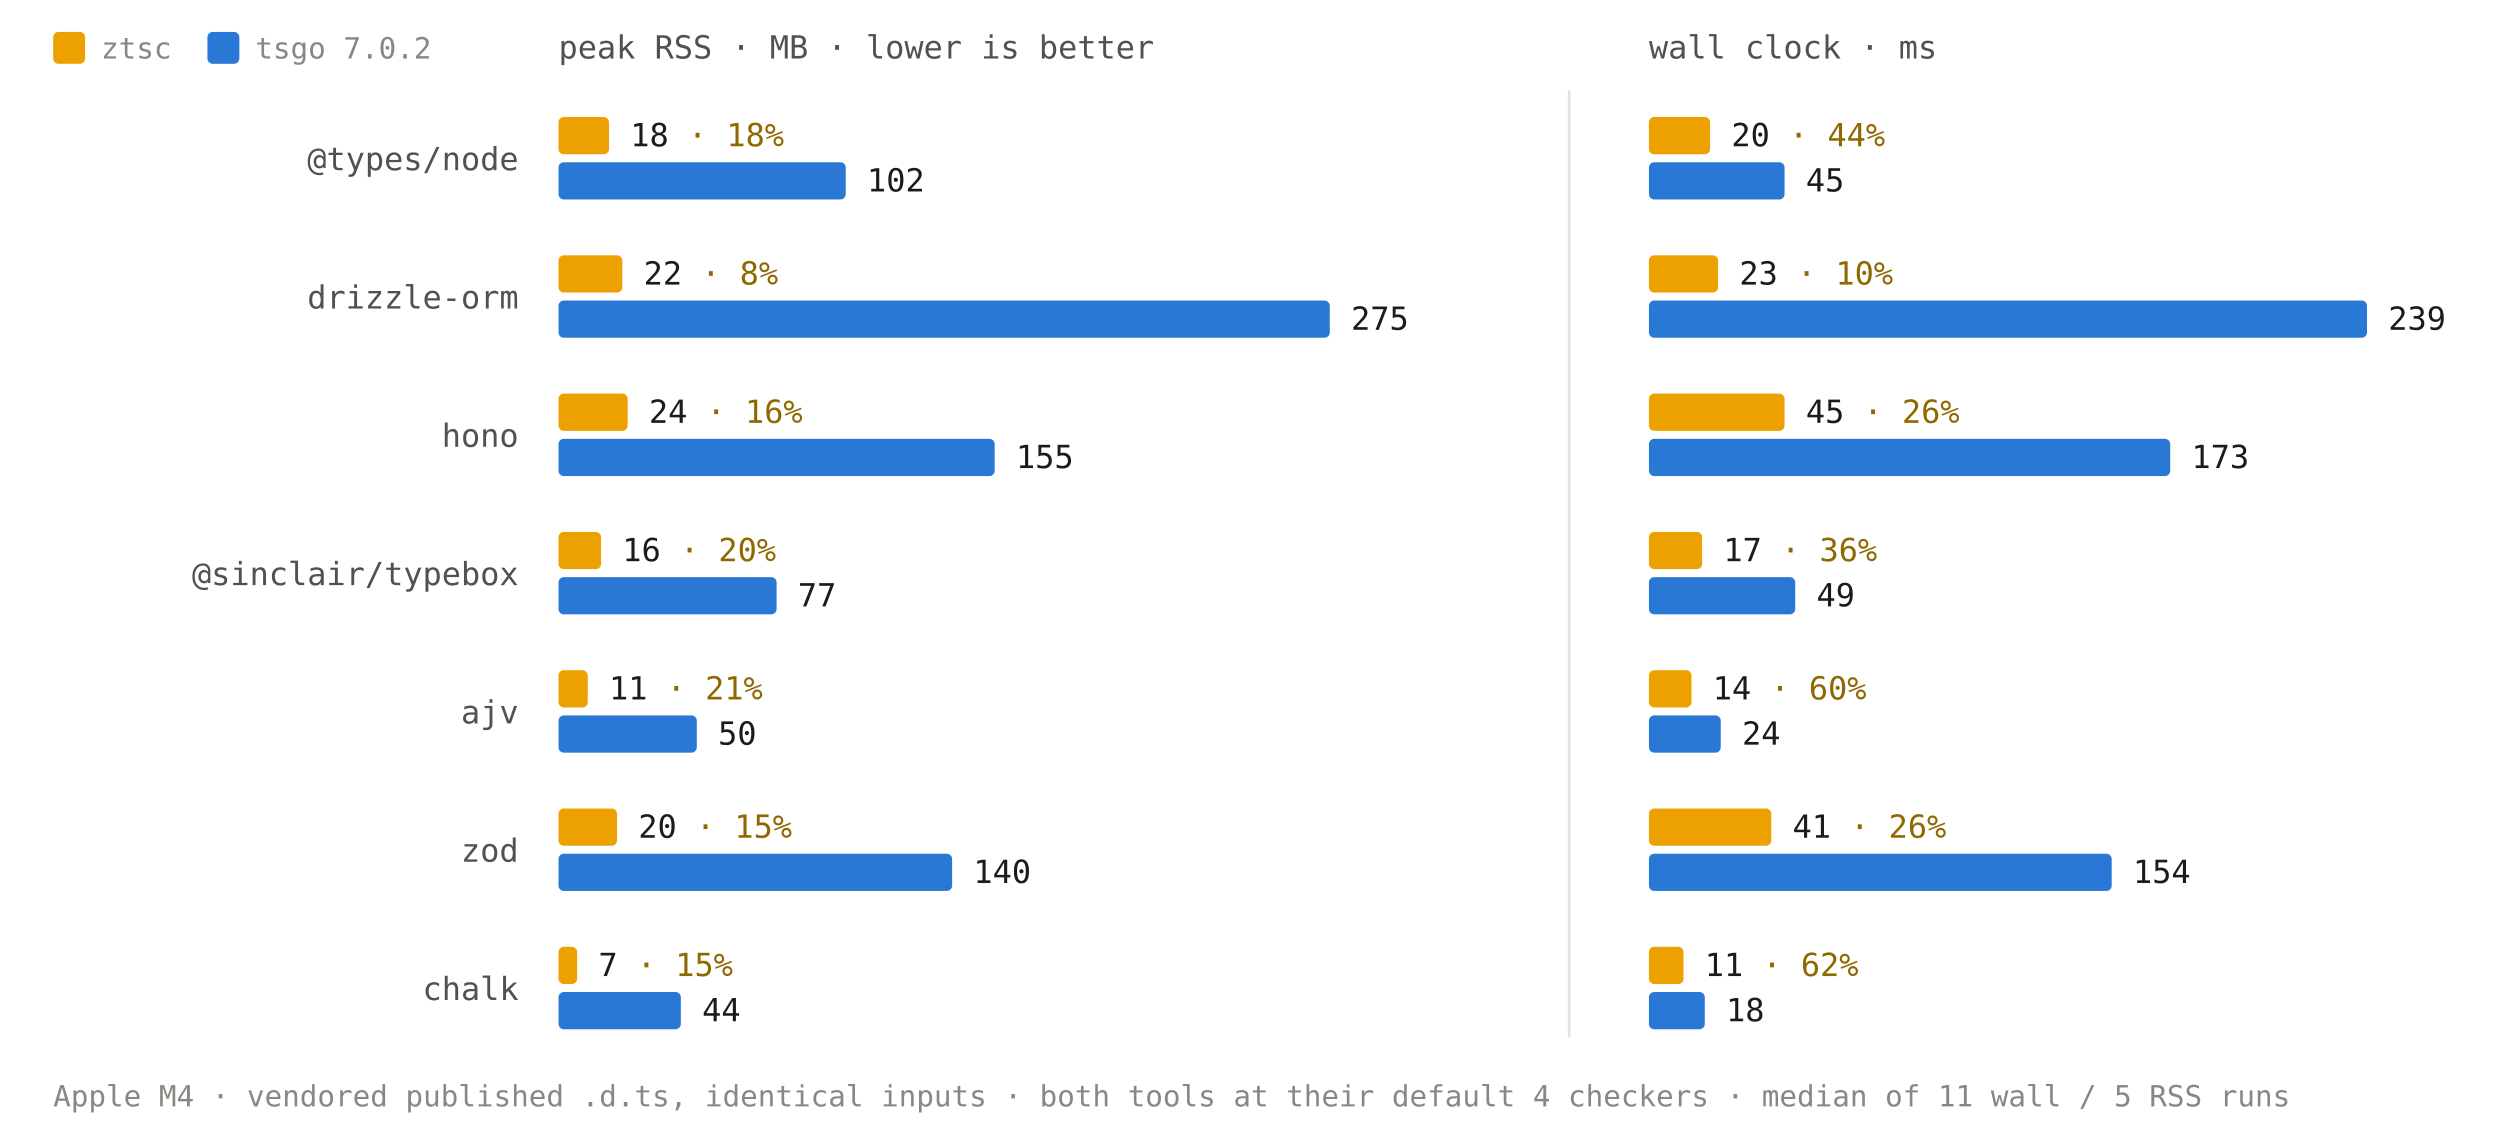
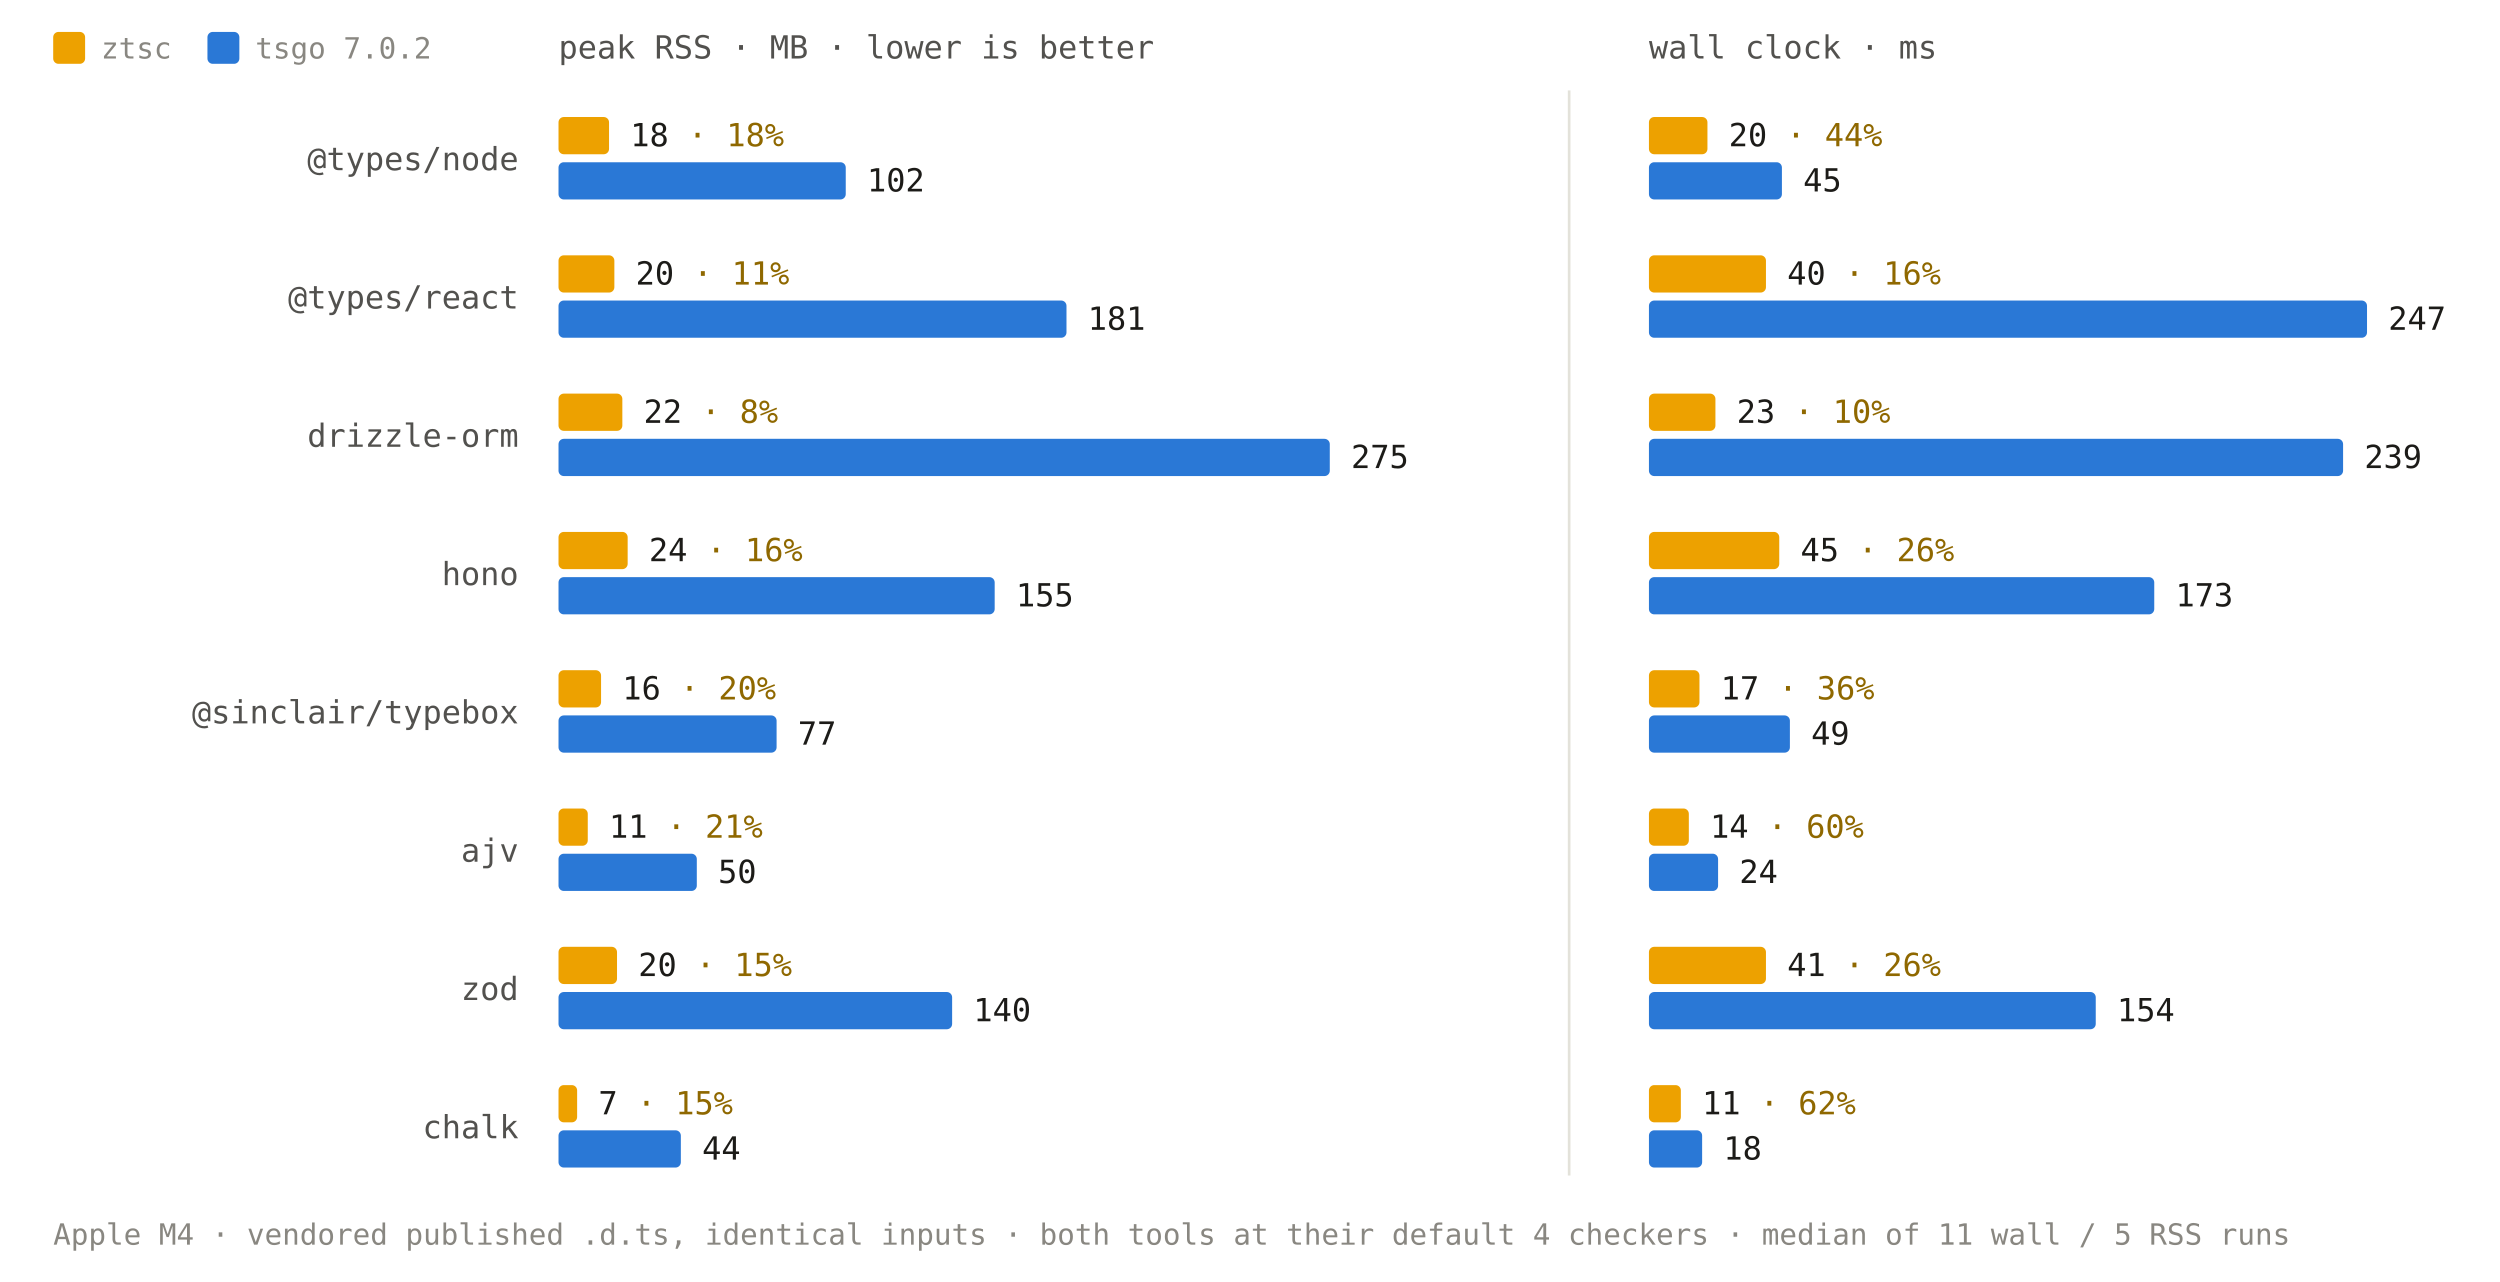
- <svg xmlns="http://www.w3.org/2000/svg" viewBox="0 0 940 430" width="940" height="430" role="img" aria-label="Two-panel grouped bar chart across seven real packages at the default four checkers. Left panel, peak resident memory: ztsc uses 7 to 24 megabytes, tsgo 44 to 275 megabytes — ztsc is 8 to 21 percent of tsgo on every package. Right panel, wall clock: ztsc takes 11 to 45 milliseconds, tsgo 18 to 239 milliseconds — ztsc is 10 to 62 percent of tsgo's time.">
+ <svg xmlns="http://www.w3.org/2000/svg" viewBox="0 0 940 482" width="940" height="482" role="img" aria-label="Two-panel grouped bar chart across eight real packages at the default four checkers. Left panel, peak resident memory: ztsc uses 7 to 24 megabytes, tsgo 44 to 275 megabytes — ztsc is 8 to 21 percent of tsgo on every package. Right panel, wall clock: ztsc takes 11 to 45 milliseconds, tsgo 18 to 247 milliseconds — ztsc is 10 to 62 percent of tsgo's time.">
  <style>
    text { font-family: ui-monospace, "SF Mono", SFMono-Regular, Menlo, Consolas, monospace; fill: #1c1b18; }
    .t11 { font-size: 11px; }
    .t12 { font-size: 12px; }
    .bl  { font-size: 12px; }
    .dim { fill: #52514e; }
    .mut { fill: #898781; }
    .acc { fill: #8f6800; }
    .bz  { fill: #eda100; }
    .bt  { fill: #2a78d6; }
    .hairv { stroke: #e3e2da; stroke-width: 1; }
  </style>
  <rect class="bz" x="20" y="12" width="12" height="12" rx="2" />
  <text class="t11 mut" x="38" y="22">ztsc</text>
  <rect class="bt" x="78" y="12" width="12" height="12" rx="2" />
  <text class="t11 mut" x="96" y="22">tsgo 7.0.2</text>
  <text class="t12 dim" x="210" y="22">peak RSS · MB · lower is better</text>
  <text class="t12 dim" x="620" y="22">wall clock · ms</text>
-   <line class="hairv" x1="590" y1="34" x2="590" y2="390" />
+   <line class="hairv" x1="590" y1="34" x2="590" y2="442" />
  <text class="t12 dim" x="195" y="64" text-anchor="end">@types/node</text>
  <rect class="bz" x="210" y="44" width="19" height="14" rx="2" />
  <text class="bl" x="237" y="55">18 <tspan class="acc">· 18%</tspan>
  </text>
  <rect class="bt" x="210" y="61" width="108" height="14" rx="2" />
  <text class="bl" x="326" y="72">102</text>
-   <rect class="bz" x="620" y="44" width="23" height="14" rx="2" />
-   <text class="bl" x="651" y="55">20 <tspan class="acc">· 44%</tspan>
+   <rect class="bz" x="620" y="44" width="22" height="14" rx="2" />
+   <text class="bl" x="650" y="55">20 <tspan class="acc">· 44%</tspan>
  </text>
-   <rect class="bt" x="620" y="61" width="51" height="14" rx="2" />
-   <text class="bl" x="679" y="72">45</text>
-   <text class="t12 dim" x="195" y="116" text-anchor="end">drizzle-orm</text>
-   <rect class="bz" x="210" y="96" width="24" height="14" rx="2" />
-   <text class="bl" x="242" y="107">22 <tspan class="acc">· 8%</tspan>
+   <rect class="bt" x="620" y="61" width="50" height="14" rx="2" />
+   <text class="bl" x="678" y="72">45</text>
+   <text class="t12 dim" x="195" y="116" text-anchor="end">@types/react</text>
+   <rect class="bz" x="210" y="96" width="21" height="14" rx="2" />
+   <text class="bl" x="239" y="107">20 <tspan class="acc">· 11%</tspan>
  </text>
-   <rect class="bt" x="210" y="113" width="290" height="14" rx="2" />
-   <text class="bl" x="508" y="124">275</text>
-   <rect class="bz" x="620" y="96" width="26" height="14" rx="2" />
-   <text class="bl" x="654" y="107">23 <tspan class="acc">· 10%</tspan>
+   <rect class="bt" x="210" y="113" width="191" height="14" rx="2" />
+   <text class="bl" x="409" y="124">181</text>
+   <rect class="bz" x="620" y="96" width="44" height="14" rx="2" />
+   <text class="bl" x="672" y="107">40 <tspan class="acc">· 16%</tspan>
  </text>
  <rect class="bt" x="620" y="113" width="270" height="14" rx="2" />
-   <text class="bl" x="898" y="124">239</text>
-   <text class="t12 dim" x="195" y="168" text-anchor="end">hono</text>
-   <rect class="bz" x="210" y="148" width="26" height="14" rx="2" />
-   <text class="bl" x="244" y="159">24 <tspan class="acc">· 16%</tspan>
+   <text class="bl" x="898" y="124">247</text>
+   <text class="t12 dim" x="195" y="168" text-anchor="end">drizzle-orm</text>
+   <rect class="bz" x="210" y="148" width="24" height="14" rx="2" />
+   <text class="bl" x="242" y="159">22 <tspan class="acc">· 8%</tspan>
  </text>
-   <rect class="bt" x="210" y="165" width="164" height="14" rx="2" />
-   <text class="bl" x="382" y="176">155</text>
-   <rect class="bz" x="620" y="148" width="51" height="14" rx="2" />
-   <text class="bl" x="679" y="159">45 <tspan class="acc">· 26%</tspan>
+   <rect class="bt" x="210" y="165" width="290" height="14" rx="2" />
+   <text class="bl" x="508" y="176">275</text>
+   <rect class="bz" x="620" y="148" width="25" height="14" rx="2" />
+   <text class="bl" x="653" y="159">23 <tspan class="acc">· 10%</tspan>
  </text>
-   <rect class="bt" x="620" y="165" width="196" height="14" rx="2" />
-   <text class="bl" x="824" y="176">173</text>
-   <text class="t12 dim" x="195" y="220" text-anchor="end">@sinclair/typebox</text>
-   <rect class="bz" x="210" y="200" width="16" height="14" rx="2" />
-   <text class="bl" x="234" y="211">16 <tspan class="acc">· 20%</tspan>
+   <rect class="bt" x="620" y="165" width="261" height="14" rx="2" />
+   <text class="bl" x="889" y="176">239</text>
+   <text class="t12 dim" x="195" y="220" text-anchor="end">hono</text>
+   <rect class="bz" x="210" y="200" width="26" height="14" rx="2" />
+   <text class="bl" x="244" y="211">24 <tspan class="acc">· 16%</tspan>
  </text>
-   <rect class="bt" x="210" y="217" width="82" height="14" rx="2" />
-   <text class="bl" x="300" y="228">77</text>
-   <rect class="bz" x="620" y="200" width="20" height="14" rx="2" />
-   <text class="bl" x="648" y="211">17 <tspan class="acc">· 36%</tspan>
+   <rect class="bt" x="210" y="217" width="164" height="14" rx="2" />
+   <text class="bl" x="382" y="228">155</text>
+   <rect class="bz" x="620" y="200" width="49" height="14" rx="2" />
+   <text class="bl" x="677" y="211">45 <tspan class="acc">· 26%</tspan>
  </text>
-   <rect class="bt" x="620" y="217" width="55" height="14" rx="2" />
-   <text class="bl" x="683" y="228">49</text>
-   <text class="t12 dim" x="195" y="272" text-anchor="end">ajv</text>
-   <rect class="bz" x="210" y="252" width="11" height="14" rx="2" />
-   <text class="bl" x="229" y="263">11 <tspan class="acc">· 21%</tspan>
+   <rect class="bt" x="620" y="217" width="190" height="14" rx="2" />
+   <text class="bl" x="818" y="228">173</text>
+   <text class="t12 dim" x="195" y="272" text-anchor="end">@sinclair/typebox</text>
+   <rect class="bz" x="210" y="252" width="16" height="14" rx="2" />
+   <text class="bl" x="234" y="263">16 <tspan class="acc">· 20%</tspan>
  </text>
-   <rect class="bt" x="210" y="269" width="52" height="14" rx="2" />
-   <text class="bl" x="270" y="280">50</text>
-   <rect class="bz" x="620" y="252" width="16" height="14" rx="2" />
-   <text class="bl" x="644" y="263">14 <tspan class="acc">· 60%</tspan>
+   <rect class="bt" x="210" y="269" width="82" height="14" rx="2" />
+   <text class="bl" x="300" y="280">77</text>
+   <rect class="bz" x="620" y="252" width="19" height="14" rx="2" />
+   <text class="bl" x="647" y="263">17 <tspan class="acc">· 36%</tspan>
  </text>
-   <rect class="bt" x="620" y="269" width="27" height="14" rx="2" />
-   <text class="bl" x="655" y="280">24</text>
-   <text class="t12 dim" x="195" y="324" text-anchor="end">zod</text>
-   <rect class="bz" x="210" y="304" width="22" height="14" rx="2" />
-   <text class="bl" x="240" y="315">20 <tspan class="acc">· 15%</tspan>
+   <rect class="bt" x="620" y="269" width="53" height="14" rx="2" />
+   <text class="bl" x="681" y="280">49</text>
+   <text class="t12 dim" x="195" y="324" text-anchor="end">ajv</text>
+   <rect class="bz" x="210" y="304" width="11" height="14" rx="2" />
+   <text class="bl" x="229" y="315">11 <tspan class="acc">· 21%</tspan>
  </text>
-   <rect class="bt" x="210" y="321" width="148" height="14" rx="2" />
-   <text class="bl" x="366" y="332">140</text>
-   <rect class="bz" x="620" y="304" width="46" height="14" rx="2" />
-   <text class="bl" x="674" y="315">41 <tspan class="acc">· 26%</tspan>
+   <rect class="bt" x="210" y="321" width="52" height="14" rx="2" />
+   <text class="bl" x="270" y="332">50</text>
+   <rect class="bz" x="620" y="304" width="15" height="14" rx="2" />
+   <text class="bl" x="643" y="315">14 <tspan class="acc">· 60%</tspan>
  </text>
-   <rect class="bt" x="620" y="321" width="174" height="14" rx="2" />
-   <text class="bl" x="802" y="332">154</text>
-   <text class="t12 dim" x="195" y="376" text-anchor="end">chalk</text>
-   <rect class="bz" x="210" y="356" width="7" height="14" rx="2" />
-   <text class="bl" x="225" y="367">7 <tspan class="acc">· 15%</tspan>
+   <rect class="bt" x="620" y="321" width="26" height="14" rx="2" />
+   <text class="bl" x="654" y="332">24</text>
+   <text class="t12 dim" x="195" y="376" text-anchor="end">zod</text>
+   <rect class="bz" x="210" y="356" width="22" height="14" rx="2" />
+   <text class="bl" x="240" y="367">20 <tspan class="acc">· 15%</tspan>
  </text>
-   <rect class="bt" x="210" y="373" width="46" height="14" rx="2" />
-   <text class="bl" x="264" y="384">44</text>
-   <rect class="bz" x="620" y="356" width="13" height="14" rx="2" />
-   <text class="bl" x="641" y="367">11 <tspan class="acc">· 62%</tspan>
+   <rect class="bt" x="210" y="373" width="148" height="14" rx="2" />
+   <text class="bl" x="366" y="384">140</text>
+   <rect class="bz" x="620" y="356" width="44" height="14" rx="2" />
+   <text class="bl" x="672" y="367">41 <tspan class="acc">· 26%</tspan>
  </text>
-   <rect class="bt" x="620" y="373" width="21" height="14" rx="2" />
-   <text class="bl" x="649" y="384">18</text>
-   <text class="t11 mut" x="20" y="416">Apple M4 · vendored published .d.ts, identical inputs · both tools at their default 4 checkers · median of 11 wall / 5 RSS runs</text>
+   <rect class="bt" x="620" y="373" width="168" height="14" rx="2" />
+   <text class="bl" x="796" y="384">154</text>
+   <text class="t12 dim" x="195" y="428" text-anchor="end">chalk</text>
+   <rect class="bz" x="210" y="408" width="7" height="14" rx="2" />
+   <text class="bl" x="225" y="419">7 <tspan class="acc">· 15%</tspan>
+   </text>
+   <rect class="bt" x="210" y="425" width="46" height="14" rx="2" />
+   <text class="bl" x="264" y="436">44</text>
+   <rect class="bz" x="620" y="408" width="12" height="14" rx="2" />
+   <text class="bl" x="640" y="419">11 <tspan class="acc">· 62%</tspan>
+   </text>
+   <rect class="bt" x="620" y="425" width="20" height="14" rx="2" />
+   <text class="bl" x="648" y="436">18</text>
+   <text class="t11 mut" x="20" y="468">Apple M4 · vendored published .d.ts, identical inputs · both tools at their default 4 checkers · median of 11 wall / 5 RSS runs</text>
</svg>
